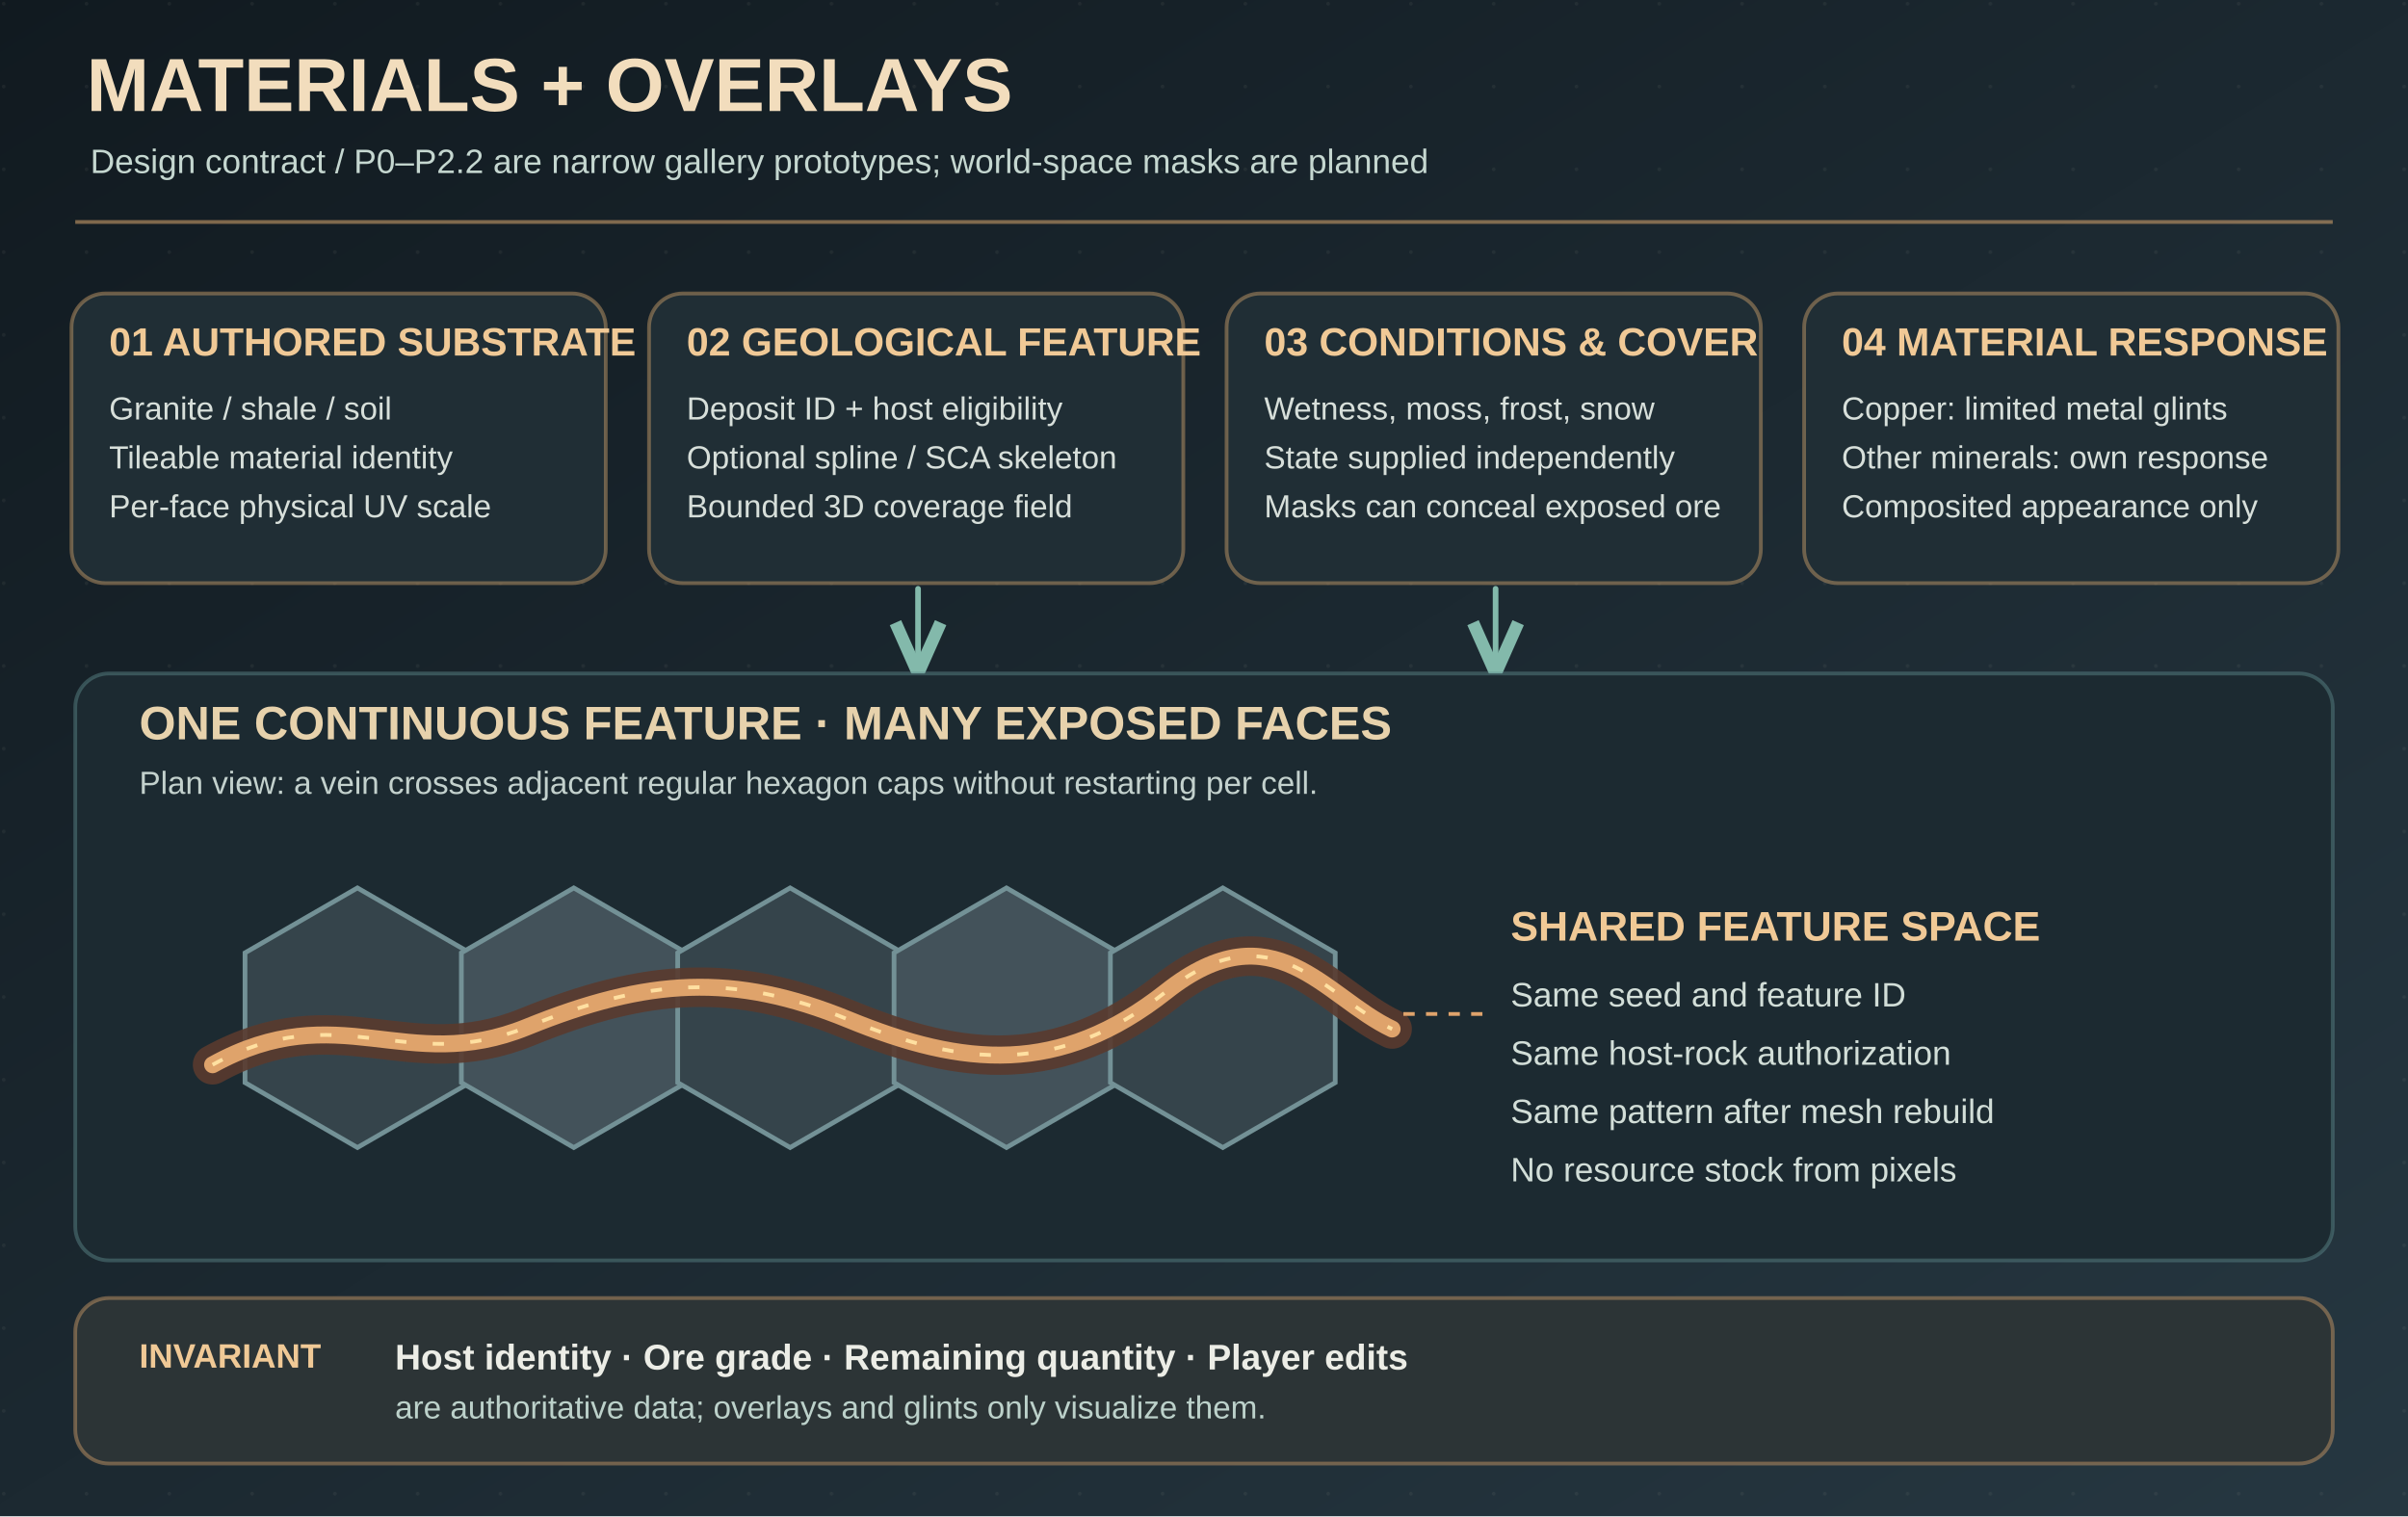
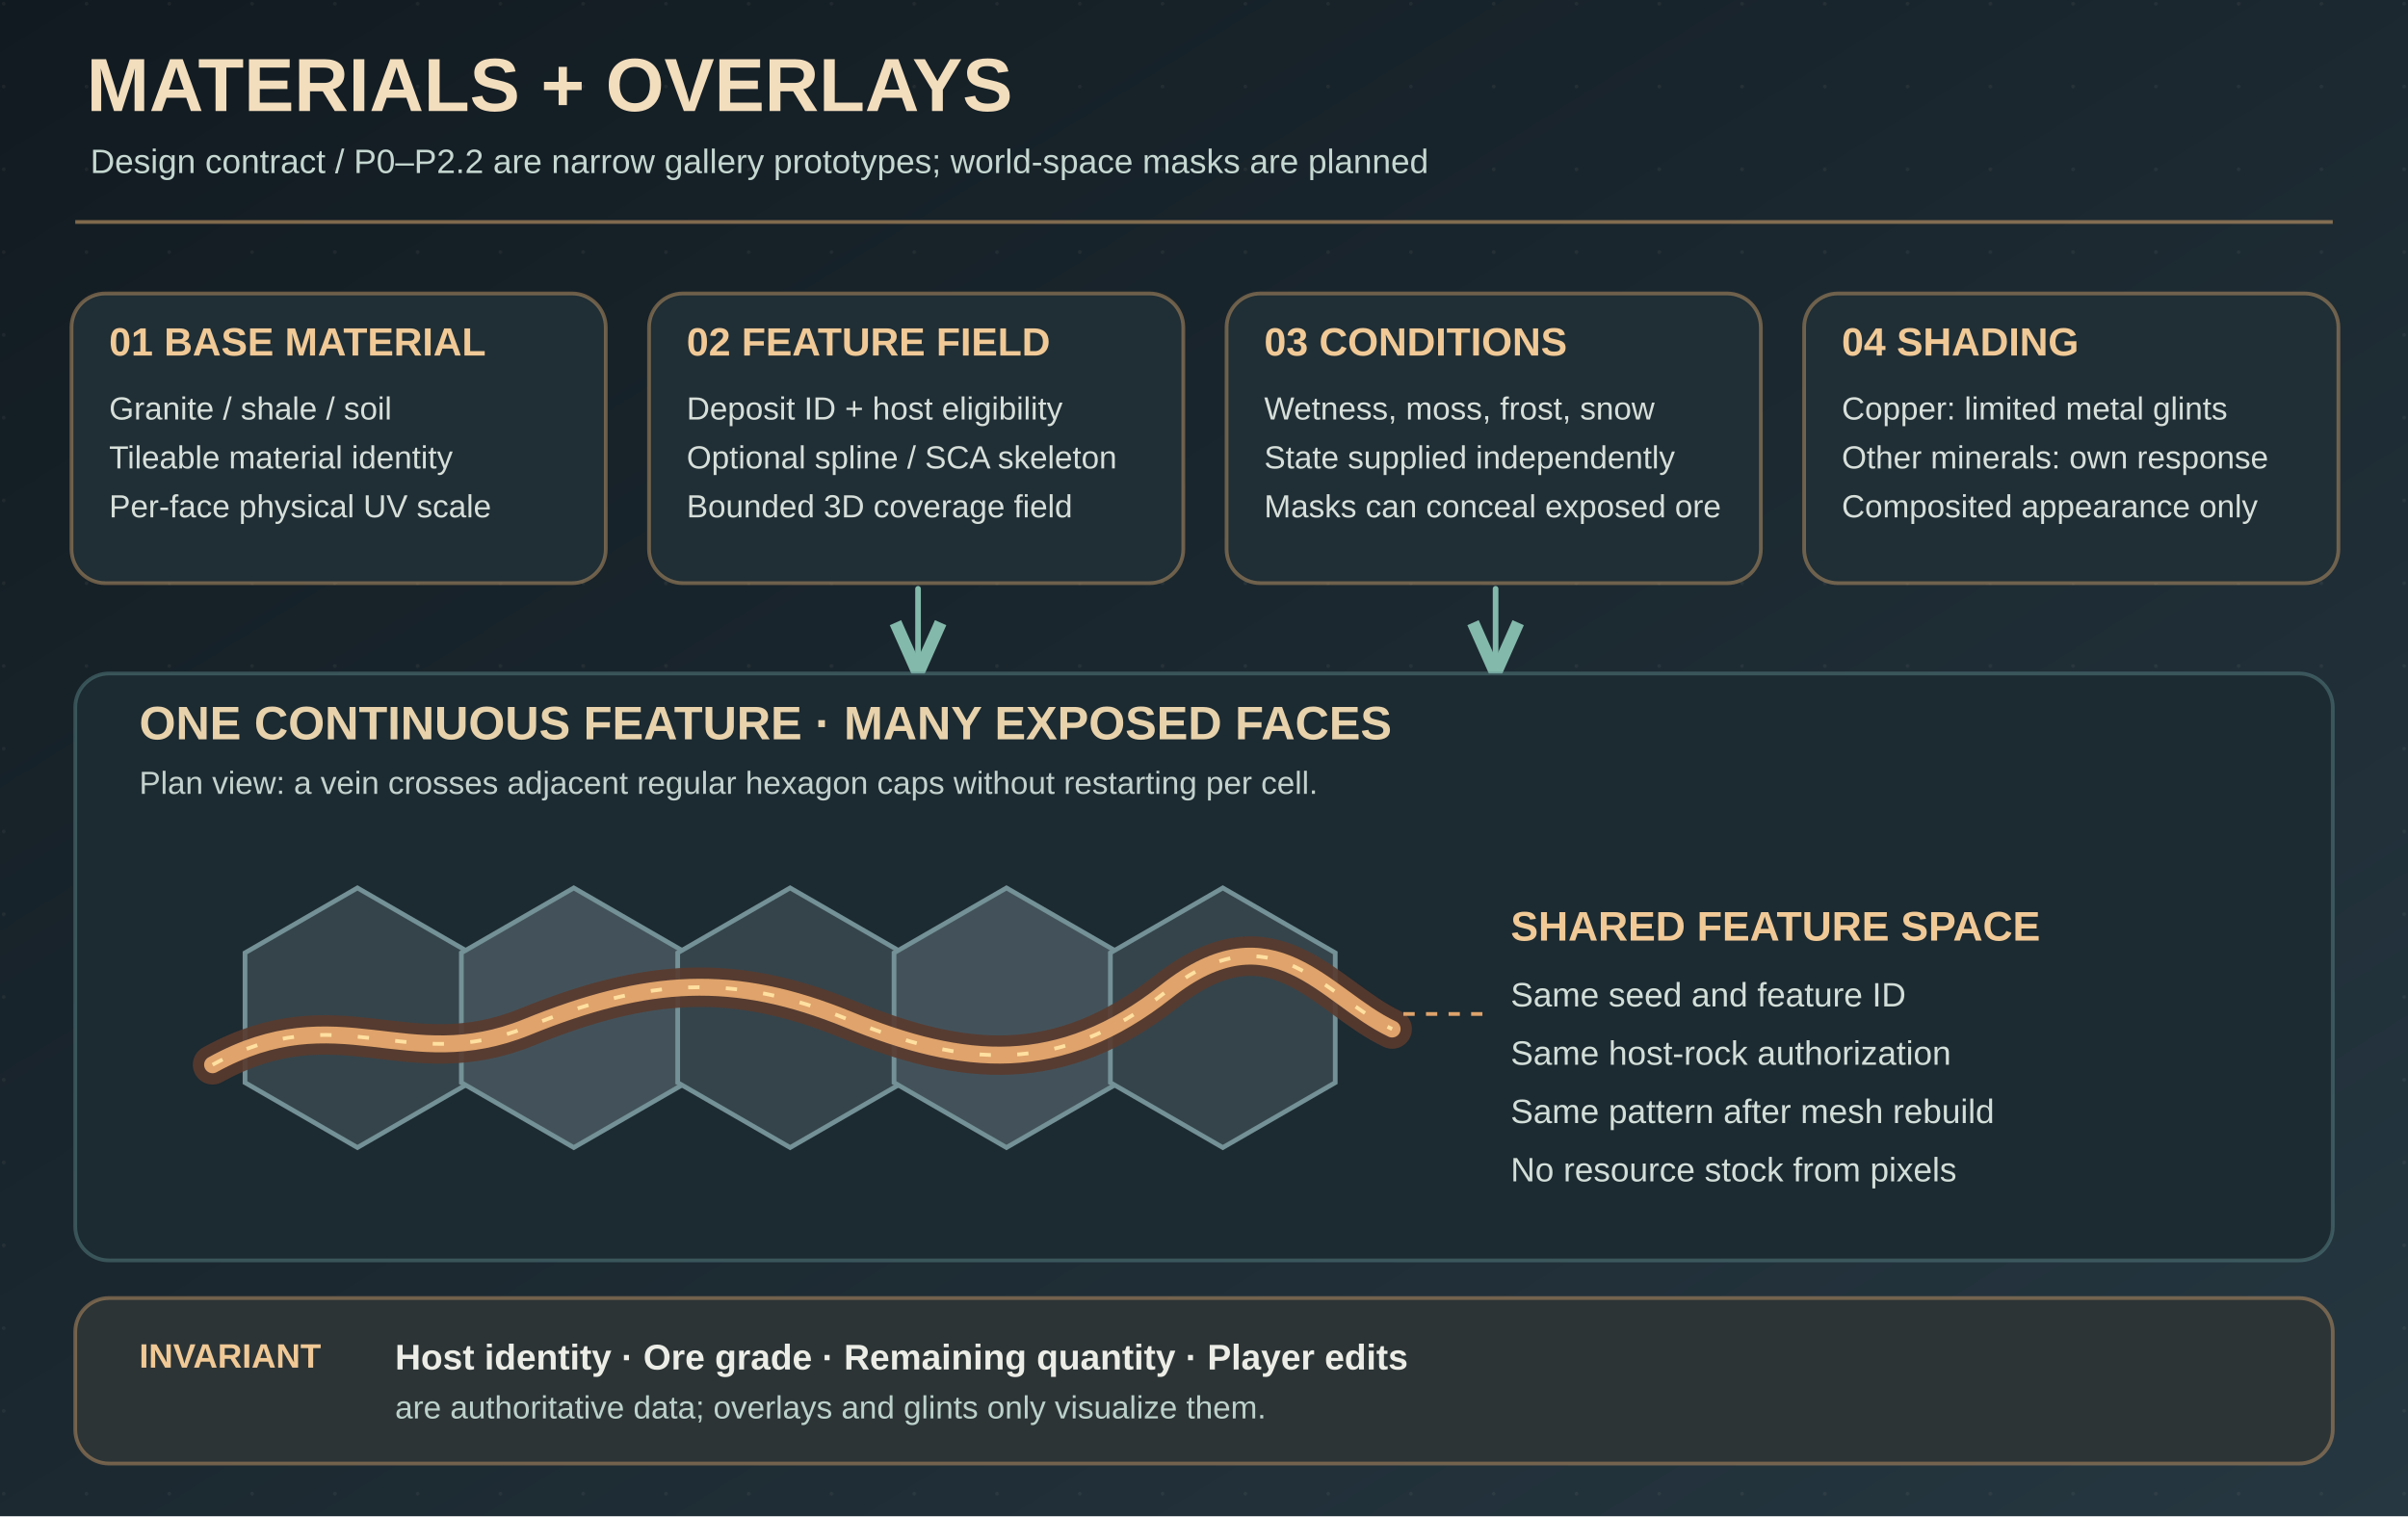
<svg xmlns="http://www.w3.org/2000/svg" width="1280" height="806" viewBox="0 0 1280 806" role="img" aria-labelledby="title desc">
  <defs>
    <linearGradient id="bg" x1="0" y1="0" x2="1" y2="1">
      <stop offset="0" stop-color="#111a20" />
      <stop offset="1" stop-color="#263741" />
    </linearGradient>
    <pattern id="grain" width="44" height="44" patternUnits="userSpaceOnUse">
      <circle cx="2" cy="2" r="1" fill="#c7c3af" opacity=".07" />
    </pattern>
    <marker id="arr" markerWidth="12" markerHeight="12" refX="9" refY="6" orient="auto-start-reverse">
      <path d="M1 2 L10 6 L1 10" fill="none" stroke="#83b9ab" stroke-width="2.2" />
    </marker>
  </defs>
  <rect width="1280" height="806" fill="url(#bg)" />
  <rect width="1280" height="806" fill="url(#grain)" />
  <path d="M40 118 H1240" stroke="#d7a66d" stroke-width="2" opacity=".55" />
  <text x="46" y="59" fill="#f2ddbd" font-family="Arial,Helvetica,sans-serif" font-size="40" font-weight="700" text-anchor="start">MATERIALS + OVERLAYS</text>
  <text x="48" y="92" fill="#c5d7d0" font-family="Arial,Helvetica,sans-serif" font-size="18" font-weight="400" text-anchor="start">Design contract  /  P0–P2.2 are narrow gallery prototypes; world-space masks are planned</text>
  <rect x="38" y="156" width="284" height="154" rx="18" fill="#202e35" stroke="#d7a66d" stroke-opacity=".44" stroke-width="2" />
-   <text x="58" y="189" fill="#f0c996" font-family="Arial,Helvetica,sans-serif" font-size="21" font-weight="700" text-anchor="start">01  AUTHORED SUBSTRATE</text>
+   <text x="58" y="189" fill="#f0c996" font-family="Arial,Helvetica,sans-serif" font-size="21" font-weight="700" text-anchor="start">01  BASE MATERIAL</text>
  <text x="58" y="223" fill="#d7dfda" font-family="Arial,Helvetica,sans-serif" font-size="17" font-weight="400" text-anchor="start">Granite / shale / soil</text>
  <text x="58" y="249" fill="#d7dfda" font-family="Arial,Helvetica,sans-serif" font-size="17" font-weight="400" text-anchor="start">Tileable material identity</text>
  <text x="58" y="275" fill="#d7dfda" font-family="Arial,Helvetica,sans-serif" font-size="17" font-weight="400" text-anchor="start">Per-face physical UV scale</text>
  <rect x="345" y="156" width="284" height="154" rx="18" fill="#202e35" stroke="#d7a66d" stroke-opacity=".44" stroke-width="2" />
-   <text x="365" y="189" fill="#f0c996" font-family="Arial,Helvetica,sans-serif" font-size="21" font-weight="700" text-anchor="start">02  GEOLOGICAL FEATURE</text>
+   <text x="365" y="189" fill="#f0c996" font-family="Arial,Helvetica,sans-serif" font-size="21" font-weight="700" text-anchor="start">02  FEATURE FIELD</text>
  <text x="365" y="223" fill="#d7dfda" font-family="Arial,Helvetica,sans-serif" font-size="17" font-weight="400" text-anchor="start">Deposit ID + host eligibility</text>
  <text x="365" y="249" fill="#d7dfda" font-family="Arial,Helvetica,sans-serif" font-size="17" font-weight="400" text-anchor="start">Optional spline / SCA skeleton</text>
  <text x="365" y="275" fill="#d7dfda" font-family="Arial,Helvetica,sans-serif" font-size="17" font-weight="400" text-anchor="start">Bounded 3D coverage field</text>
  <rect x="652" y="156" width="284" height="154" rx="18" fill="#202e35" stroke="#d7a66d" stroke-opacity=".44" stroke-width="2" />
-   <text x="672" y="189" fill="#f0c996" font-family="Arial,Helvetica,sans-serif" font-size="21" font-weight="700" text-anchor="start">03  CONDITIONS &amp; COVER</text>
+   <text x="672" y="189" fill="#f0c996" font-family="Arial,Helvetica,sans-serif" font-size="21" font-weight="700" text-anchor="start">03  CONDITIONS</text>
  <text x="672" y="223" fill="#d7dfda" font-family="Arial,Helvetica,sans-serif" font-size="17" font-weight="400" text-anchor="start">Wetness, moss, frost, snow</text>
  <text x="672" y="249" fill="#d7dfda" font-family="Arial,Helvetica,sans-serif" font-size="17" font-weight="400" text-anchor="start">State supplied independently</text>
  <text x="672" y="275" fill="#d7dfda" font-family="Arial,Helvetica,sans-serif" font-size="17" font-weight="400" text-anchor="start">Masks can conceal exposed ore</text>
  <rect x="959" y="156" width="284" height="154" rx="18" fill="#202e35" stroke="#d7a66d" stroke-opacity=".44" stroke-width="2" />
-   <text x="979" y="189" fill="#f0c996" font-family="Arial,Helvetica,sans-serif" font-size="21" font-weight="700" text-anchor="start">04  MATERIAL RESPONSE</text>
+   <text x="979" y="189" fill="#f0c996" font-family="Arial,Helvetica,sans-serif" font-size="21" font-weight="700" text-anchor="start">04  SHADING</text>
  <text x="979" y="223" fill="#d7dfda" font-family="Arial,Helvetica,sans-serif" font-size="17" font-weight="400" text-anchor="start">Copper: limited metal glints</text>
  <text x="979" y="249" fill="#d7dfda" font-family="Arial,Helvetica,sans-serif" font-size="17" font-weight="400" text-anchor="start">Other minerals: own response</text>
  <text x="979" y="275" fill="#d7dfda" font-family="Arial,Helvetica,sans-serif" font-size="17" font-weight="400" text-anchor="start">Composited appearance only</text>
  <path d="M488 313 L488 355" stroke="#83b9ab" stroke-width="3" stroke-linecap="round" fill="none" marker-end="url(#arr)" />
  <path d="M795 313 L795 355" stroke="#83b9ab" stroke-width="3" stroke-linecap="round" fill="none" marker-end="url(#arr)" />
  <rect x="40" y="358" width="1200" height="312" rx="18" fill="#1c2a31" stroke="#608e90" stroke-opacity=".44" stroke-width="2" />
  <text x="74" y="393" fill="#e7d2ac" font-family="Arial,Helvetica,sans-serif" font-size="25" font-weight="700" text-anchor="start">ONE CONTINUOUS FEATURE · MANY EXPOSED FACES</text>
  <text x="74" y="422" fill="#c3d1cd" font-family="Arial,Helvetica,sans-serif" font-size="17" font-weight="400" text-anchor="start">Plan view: a vein crosses adjacent regular hexagon caps without restarting per cell.</text>
  <polygon points="249.76,575.50 190.00,610.00 130.24,575.50 130.24,506.50 190.00,472.00 249.76,506.50" fill="#35444b" stroke="#739196" stroke-width="2.5" />
  <polygon points="364.76,575.50 305.00,610.00 245.24,575.50 245.24,506.50 305.00,472.00 364.76,506.50" fill="#43525a" stroke="#739196" stroke-width="2.5" />
  <polygon points="479.76,575.50 420.00,610.00 360.24,575.50 360.24,506.50 420.00,472.00 479.76,506.50" fill="#35444b" stroke="#739196" stroke-width="2.5" />
  <polygon points="594.76,575.50 535.00,610.00 475.24,575.50 475.24,506.50 535.00,472.00 594.76,506.50" fill="#43525a" stroke="#739196" stroke-width="2.5" />
  <polygon points="709.76,575.50 650.00,610.00 590.24,575.50 590.24,506.50 650.00,472.00 709.76,506.50" fill="#35444b" stroke="#739196" stroke-width="2.5" />
  <path d="M113 566 C180 529 216 572 280 546 S390 517 451 542 S563 572 620 527 S704 530 740 547" fill="none" stroke="#593a2e" stroke-width="21" stroke-linecap="round" opacity=".9" />
  <path d="M113 566 C180 529 216 572 280 546 S390 517 451 542 S563 572 620 527 S704 530 740 547" fill="none" stroke="#dfa36b" stroke-width="9" stroke-linecap="round" />
  <path d="M113 566 C180 529 216 572 280 546 S390 517 451 542 S563 572 620 527 S704 530 740 547" fill="none" stroke="#ffe0a1" stroke-width="2" stroke-dasharray="6 14" />
  <text x="803" y="500" fill="#f0c996" font-family="Arial,Helvetica,sans-serif" font-size="22" font-weight="700" text-anchor="start">SHARED FEATURE SPACE</text>
  <text x="803" y="535" fill="#d2ded8" font-family="Arial,Helvetica,sans-serif" font-size="18" font-weight="400" text-anchor="start">Same seed and feature ID</text>
  <text x="803" y="566" fill="#d2ded8" font-family="Arial,Helvetica,sans-serif" font-size="18" font-weight="400" text-anchor="start">Same host-rock authorization</text>
  <text x="803" y="597" fill="#d2ded8" font-family="Arial,Helvetica,sans-serif" font-size="18" font-weight="400" text-anchor="start">Same pattern after mesh rebuild</text>
  <text x="803" y="628" fill="#d2ded8" font-family="Arial,Helvetica,sans-serif" font-size="18" font-weight="400" text-anchor="start">No resource stock from pixels</text>
  <path d="M746 539 H790" stroke="#dfa36b" stroke-width="2" stroke-dasharray="6 6" />
  <rect x="40" y="690" width="1200" height="88" rx="18" fill="#2c3436" stroke="#d5a16b" stroke-opacity=".44" stroke-width="2" />
  <text x="74" y="727" fill="#f0c996" font-family="Arial,Helvetica,sans-serif" font-size="18" font-weight="700" text-anchor="start">INVARIANT</text>
  <text x="210" y="728" fill="#ecede6" font-family="Arial,Helvetica,sans-serif" font-size="19" font-weight="600" text-anchor="start">Host identity · Ore grade · Remaining quantity · Player edits</text>
  <text x="210" y="754" fill="#bcd1ca" font-family="Arial,Helvetica,sans-serif" font-size="17" font-weight="400" text-anchor="start">are authoritative data; overlays and glints only visualize them.</text>
</svg>
